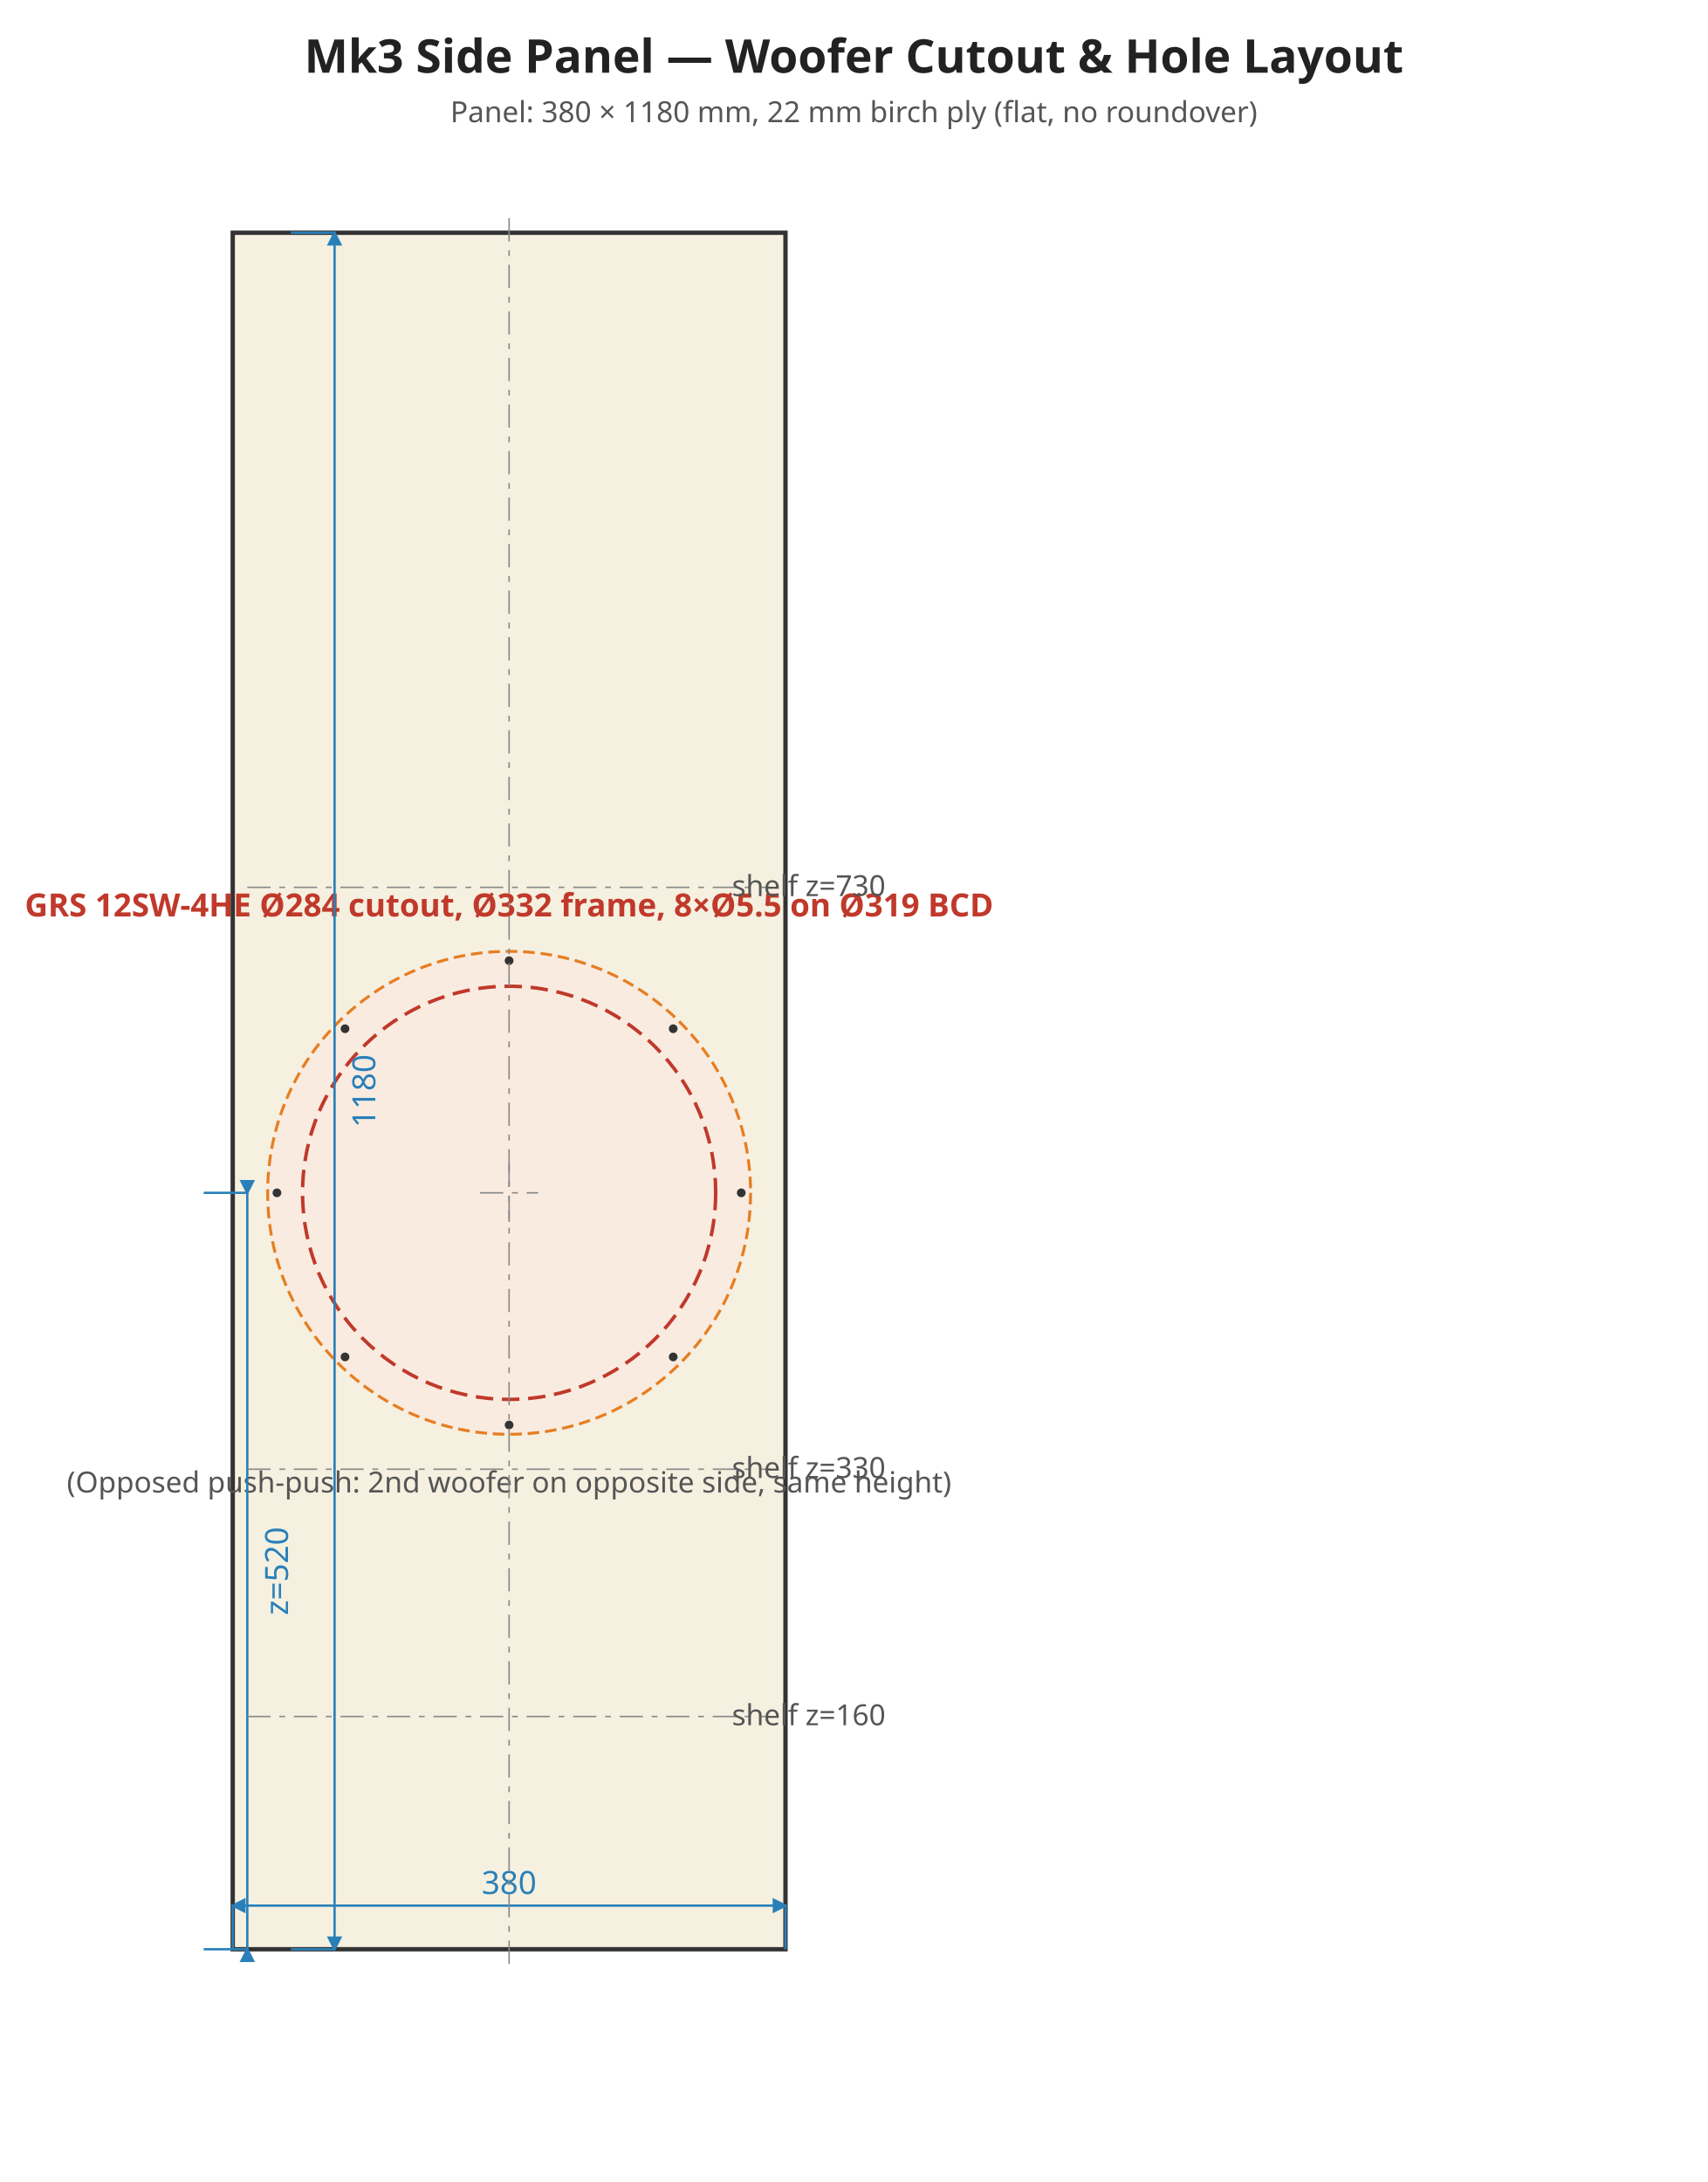
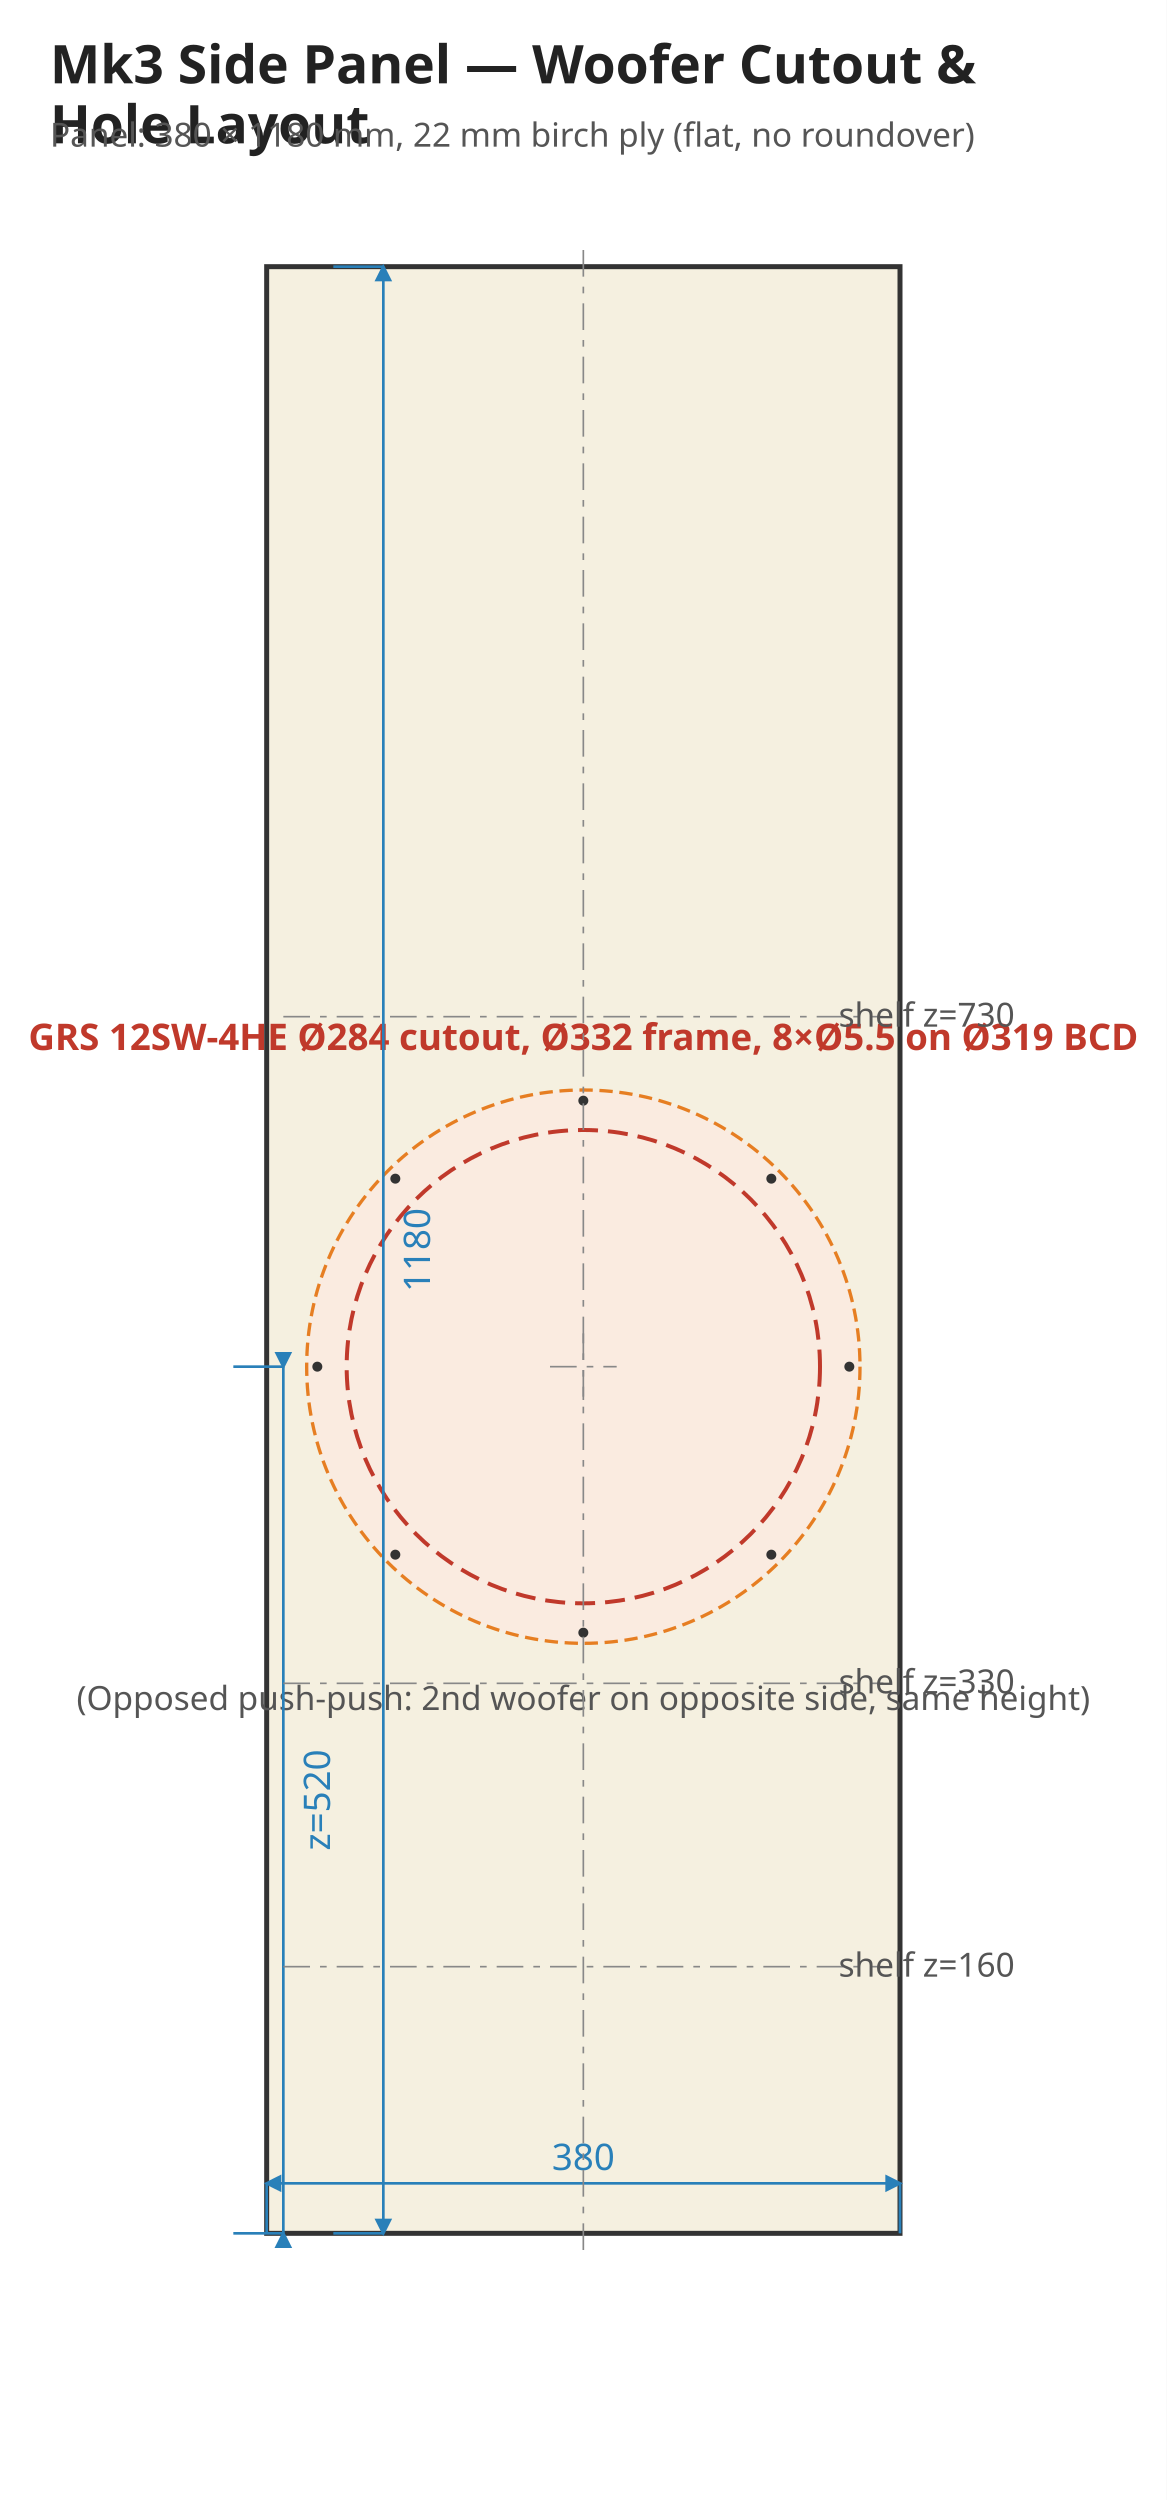
- <svg xmlns="http://www.w3.org/2000/svg" width="587" height="750.0" viewBox="0 0 587 750.0">
+ <svg xmlns="http://www.w3.org/2000/svg" width="350.0" height="750.0" viewBox="0 0 350.0 750.0">
  <style>.panel { fill: #f5f0e0; stroke: #333; stroke-width: 1.5; }
.cutout { fill: none; stroke: #c0392b; stroke-width: 1.2; stroke-dasharray: 6,3; }
.rebate { fill: #faebe0; stroke: #e67e22; stroke-width: 1.0; stroke-dasharray: 4,2; }
.pilot { fill: #333; }
.dim-line { stroke: #2980b9; stroke-width: 0.8; fill: none; }
.dim-text { fill: #2980b9; font-family: sans-serif; font-size: 11px; text-anchor: middle; }
.dim-text-v { fill: #2980b9; font-family: sans-serif; font-size: 11px; text-anchor: middle; }
.label { fill: #333; font-family: sans-serif; font-size: 12px; text-anchor: middle; font-weight: bold; }
.label-sm { fill: #555; font-family: sans-serif; font-size: 10px; text-anchor: middle; }
.label-driver { fill: #c0392b; font-family: sans-serif; font-size: 11px; text-anchor: middle; font-weight: bold; }
- .title-text { fill: #222; font-family: sans-serif; font-size: 16px; font-weight: bold; text-anchor: middle; }
- .subtitle { fill: #555; font-family: sans-serif; font-size: 10px; text-anchor: middle; }
+ .title-text { fill: #222; font-family: sans-serif; font-size: 16px; font-weight: bold; }
+ .subtitle { fill: #555; font-family: sans-serif; font-size: 10px; }
.note { fill: #555; font-family: sans-serif; font-size: 10px; }
.arrow { stroke: #2980b9; stroke-width: 0.8; fill: #2980b9; }
.center-line { stroke: #888; stroke-width: 0.5; stroke-dasharray: 8,3,2,3; }
</style>
-   <rect width="587" height="750.0" fill="white" />
+   <rect width="350.0" height="750.0" fill="white" />
  <rect x="80.0" y="80.0" width="190.0" height="590.0" class="panel" />
-   <text x="293.5" y="25.0" class="title-text">Mk3 Side Panel — Woofer Cutout &amp; Hole Layout</text>
-   <text x="293.5" y="42.0" class="subtitle">Panel: 380 × 1180 mm, 22 mm birch ply (flat, no roundover)</text>
+   <text x="15.0" y="25.0" class="title-text">Mk3 Side Panel — Woofer Cutout &amp;</text>
+   <text x="15.0" y="43.0" class="title-text">Hole Layout</text>
+   <text x="15.0" y="44.0" class="subtitle">Panel: 380 × 1180 mm, 22 mm birch ply (flat, no roundover)</text>
  <circle cx="175.0" cy="410.0" r="83.0" class="rebate" />
  <circle cx="175.0" cy="410.0" r="71.0" class="cutout" />
  <line x1="165.0" y1="410.0" x2="185.0" y2="410.0" class="center-line" />
  <line x1="175.0" y1="400.0" x2="175.0" y2="420.0" class="center-line" />
  <circle cx="254.8" cy="410.0" r="1.5" class="pilot" />
  <circle cx="231.4" cy="466.4" r="1.5" class="pilot" />
  <circle cx="175.0" cy="489.8" r="1.5" class="pilot" />
  <circle cx="118.6" cy="466.4" r="1.5" class="pilot" />
  <circle cx="95.2" cy="410.0" r="1.5" class="pilot" />
  <circle cx="118.6" cy="353.6" r="1.5" class="pilot" />
  <circle cx="175.0" cy="330.2" r="1.5" class="pilot" />
  <circle cx="231.4" cy="353.6" r="1.5" class="pilot" />
  <text x="175.0" y="315.0" class="label-driver">GRS 12SW-4HE  Ø284 cutout, Ø332 frame, 8×Ø5.5 on Ø319 BCD</text>
  <text x="175.0" y="513.0" class="label-sm">(Opposed push-push: 2nd woofer on opposite side, same height)</text>
  <line x1="80.0" y1="670.0" x2="80.0" y2="655.0" class="dim-line" />
  <line x1="270.0" y1="670.0" x2="270.0" y2="655.0" class="dim-line" />
  <line x1="80.0" y1="655.0" x2="270.0" y2="655.0" class="dim-line" />
  <polygon points="80.0,655.0 84.0,653.0 84.0,657.0" class="arrow" />
  <polygon points="270.0,655.0 266.0,653.0 266.0,657.0" class="arrow" />
  <text x="175.0" y="651.0" class="dim-text">380</text>
  <line x1="100.0" y1="80.0" x2="115.0" y2="80.0" class="dim-line" />
  <line x1="100.0" y1="670.0" x2="115.0" y2="670.0" class="dim-line" />
  <line x1="115.0" y1="80.0" x2="115.0" y2="670.0" class="dim-line" />
  <polygon points="115.0,80.0 113.0,84.0 117.0,84.0" class="arrow" />
  <polygon points="115.0,670.0 113.0,666.0 117.0,666.0" class="arrow" />
  <text x="129.0" y="375.0" class="dim-text-v" transform="rotate(-90 129.0 375.0)">1180</text>
  <line x1="70.0" y1="670.0" x2="85.0" y2="670.0" class="dim-line" />
  <line x1="70.0" y1="410.0" x2="85.0" y2="410.0" class="dim-line" />
  <line x1="85.0" y1="670.0" x2="85.0" y2="410.0" class="dim-line" />
  <polygon points="85.0,670.0 83.0,674.0 87.0,674.0" class="arrow" />
  <polygon points="85.0,410.0 83.0,406.0 87.0,406.0" class="arrow" />
  <text x="99.0" y="540.0" class="dim-text-v" transform="rotate(-90 99.0 540.0)">z=520</text>
  <line x1="175.0" y1="75.0" x2="175.0" y2="675.0" class="center-line" />
  <line x1="85.0" y1="590.0" x2="265.0" y2="590.0" class="center-line" />
  <text x="278.0" y="593.0" class="label-sm">shelf z=160</text>
  <line x1="85.0" y1="505.0" x2="265.0" y2="505.0" class="center-line" />
  <text x="278.0" y="508.0" class="label-sm">shelf z=330</text>
  <line x1="85.0" y1="305.0" x2="265.0" y2="305.0" class="center-line" />
  <text x="278.0" y="308.0" class="label-sm">shelf z=730</text>
</svg>
